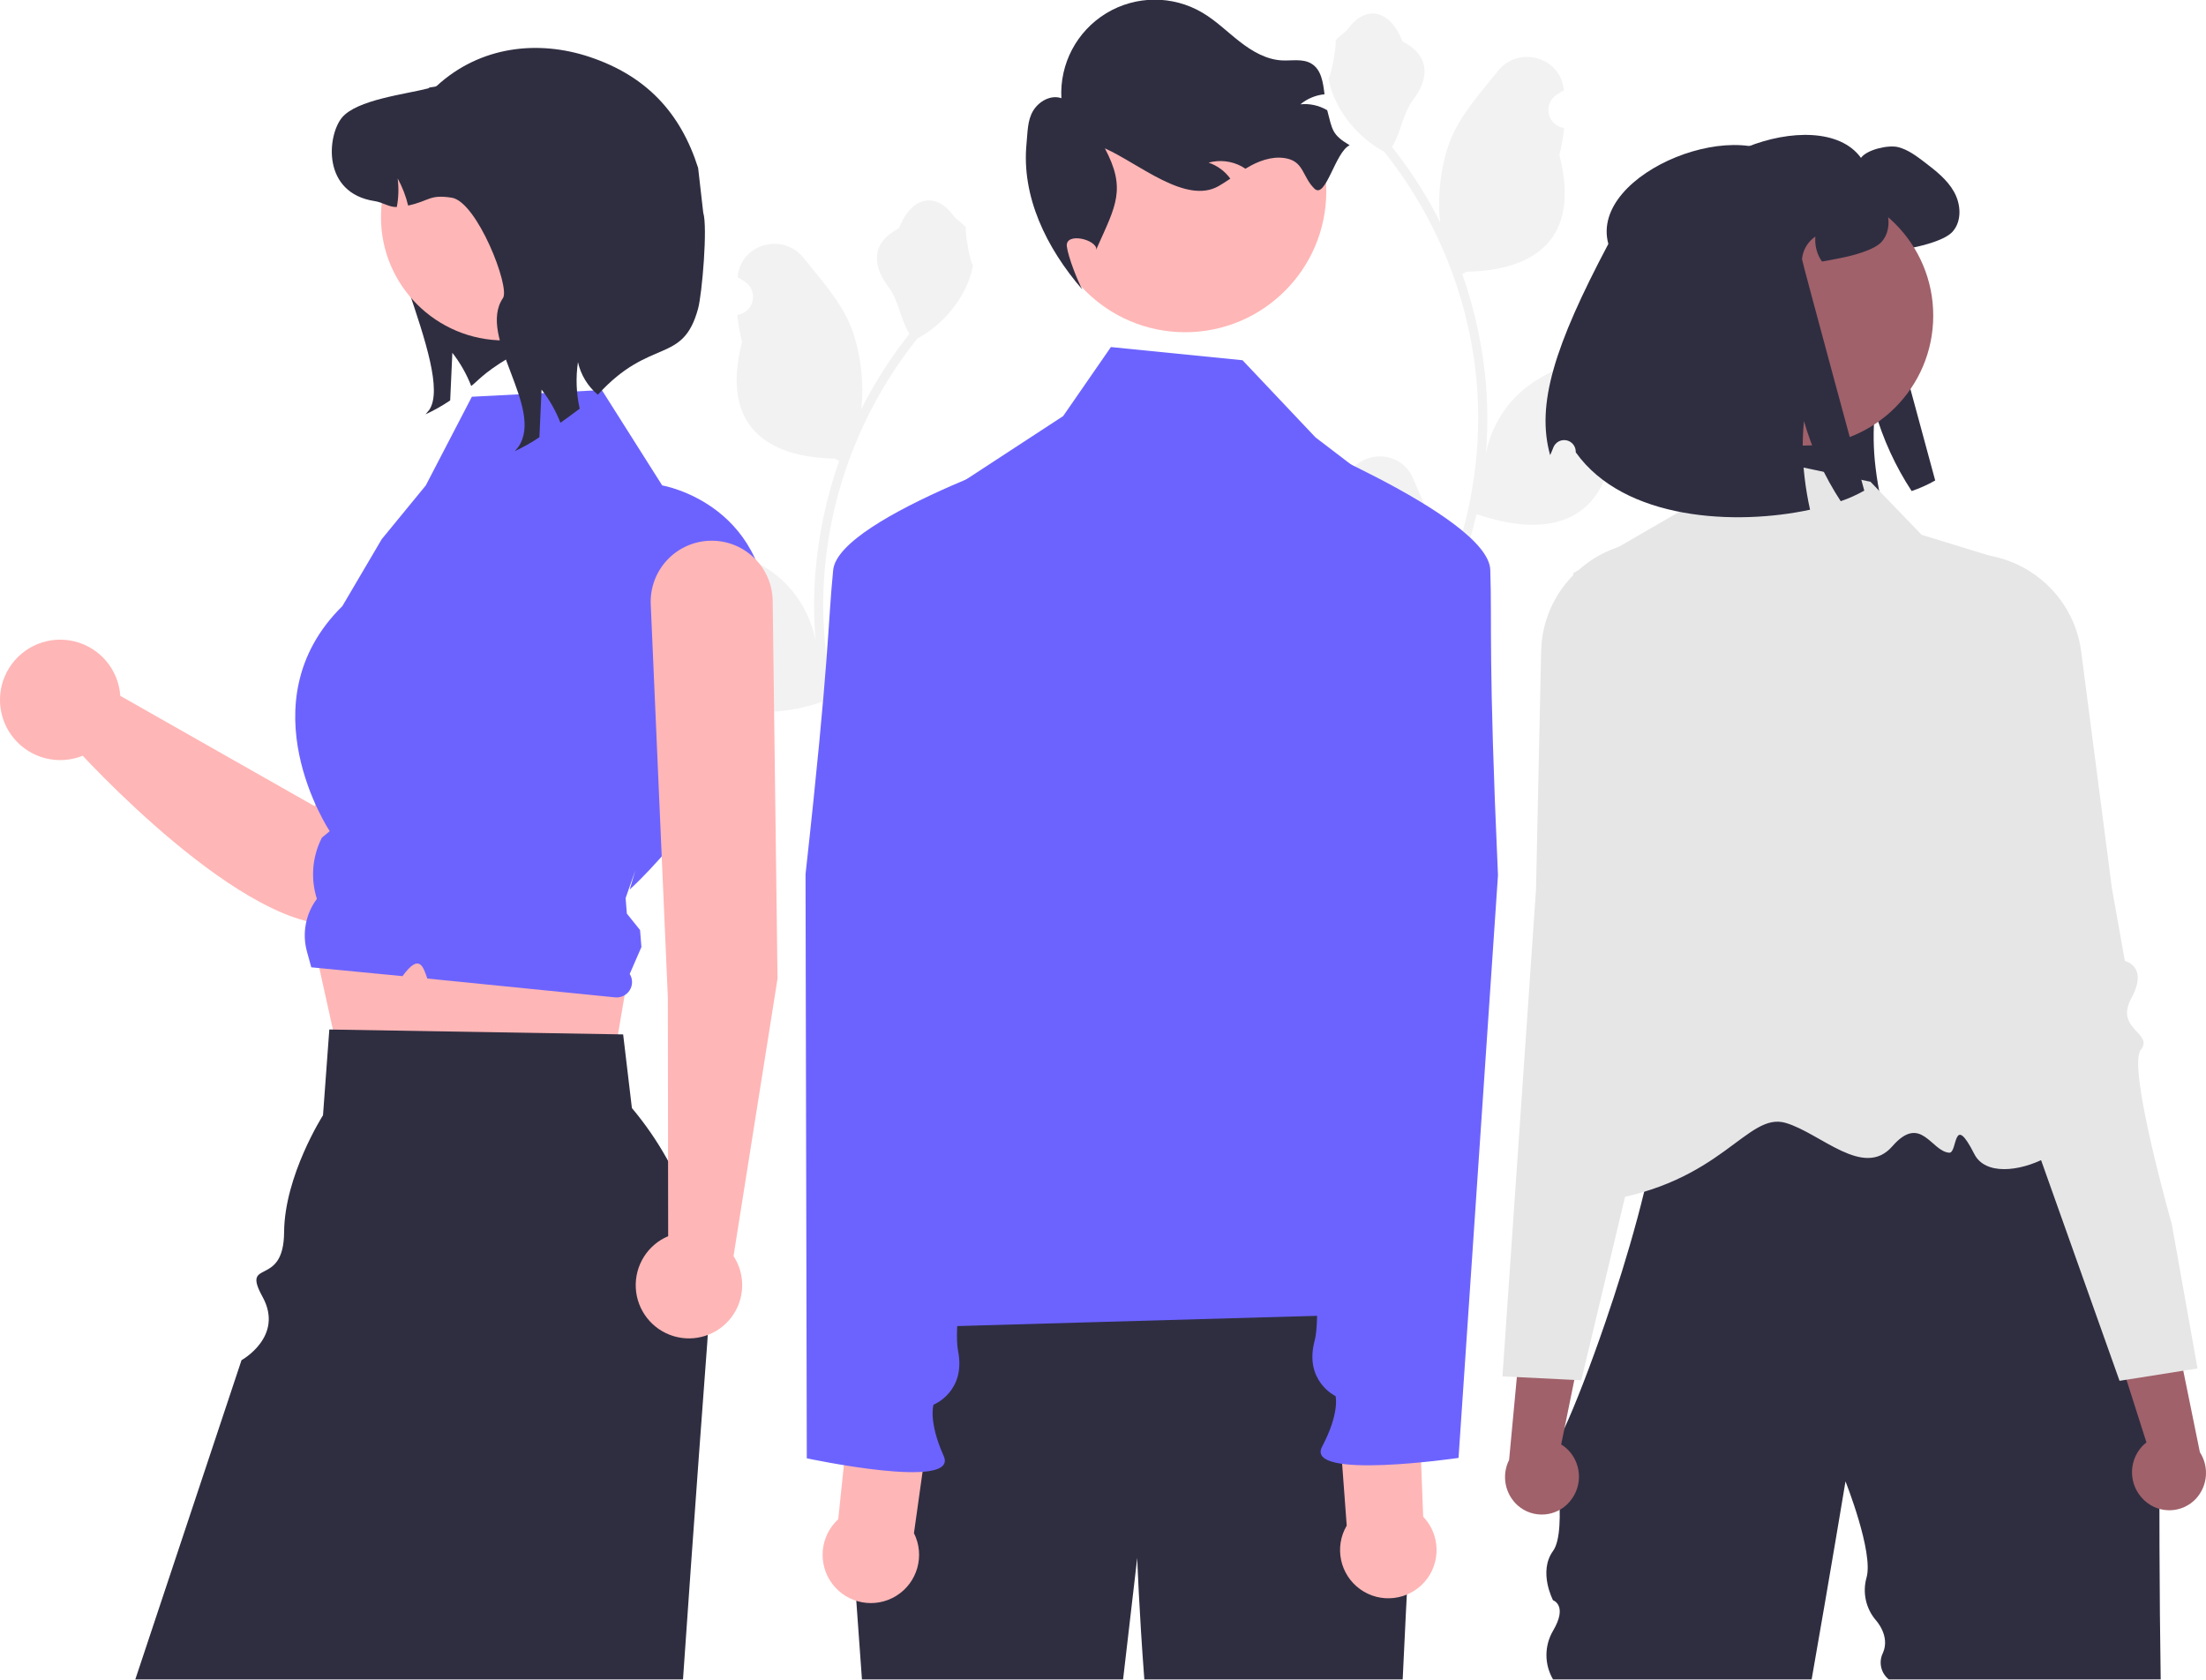
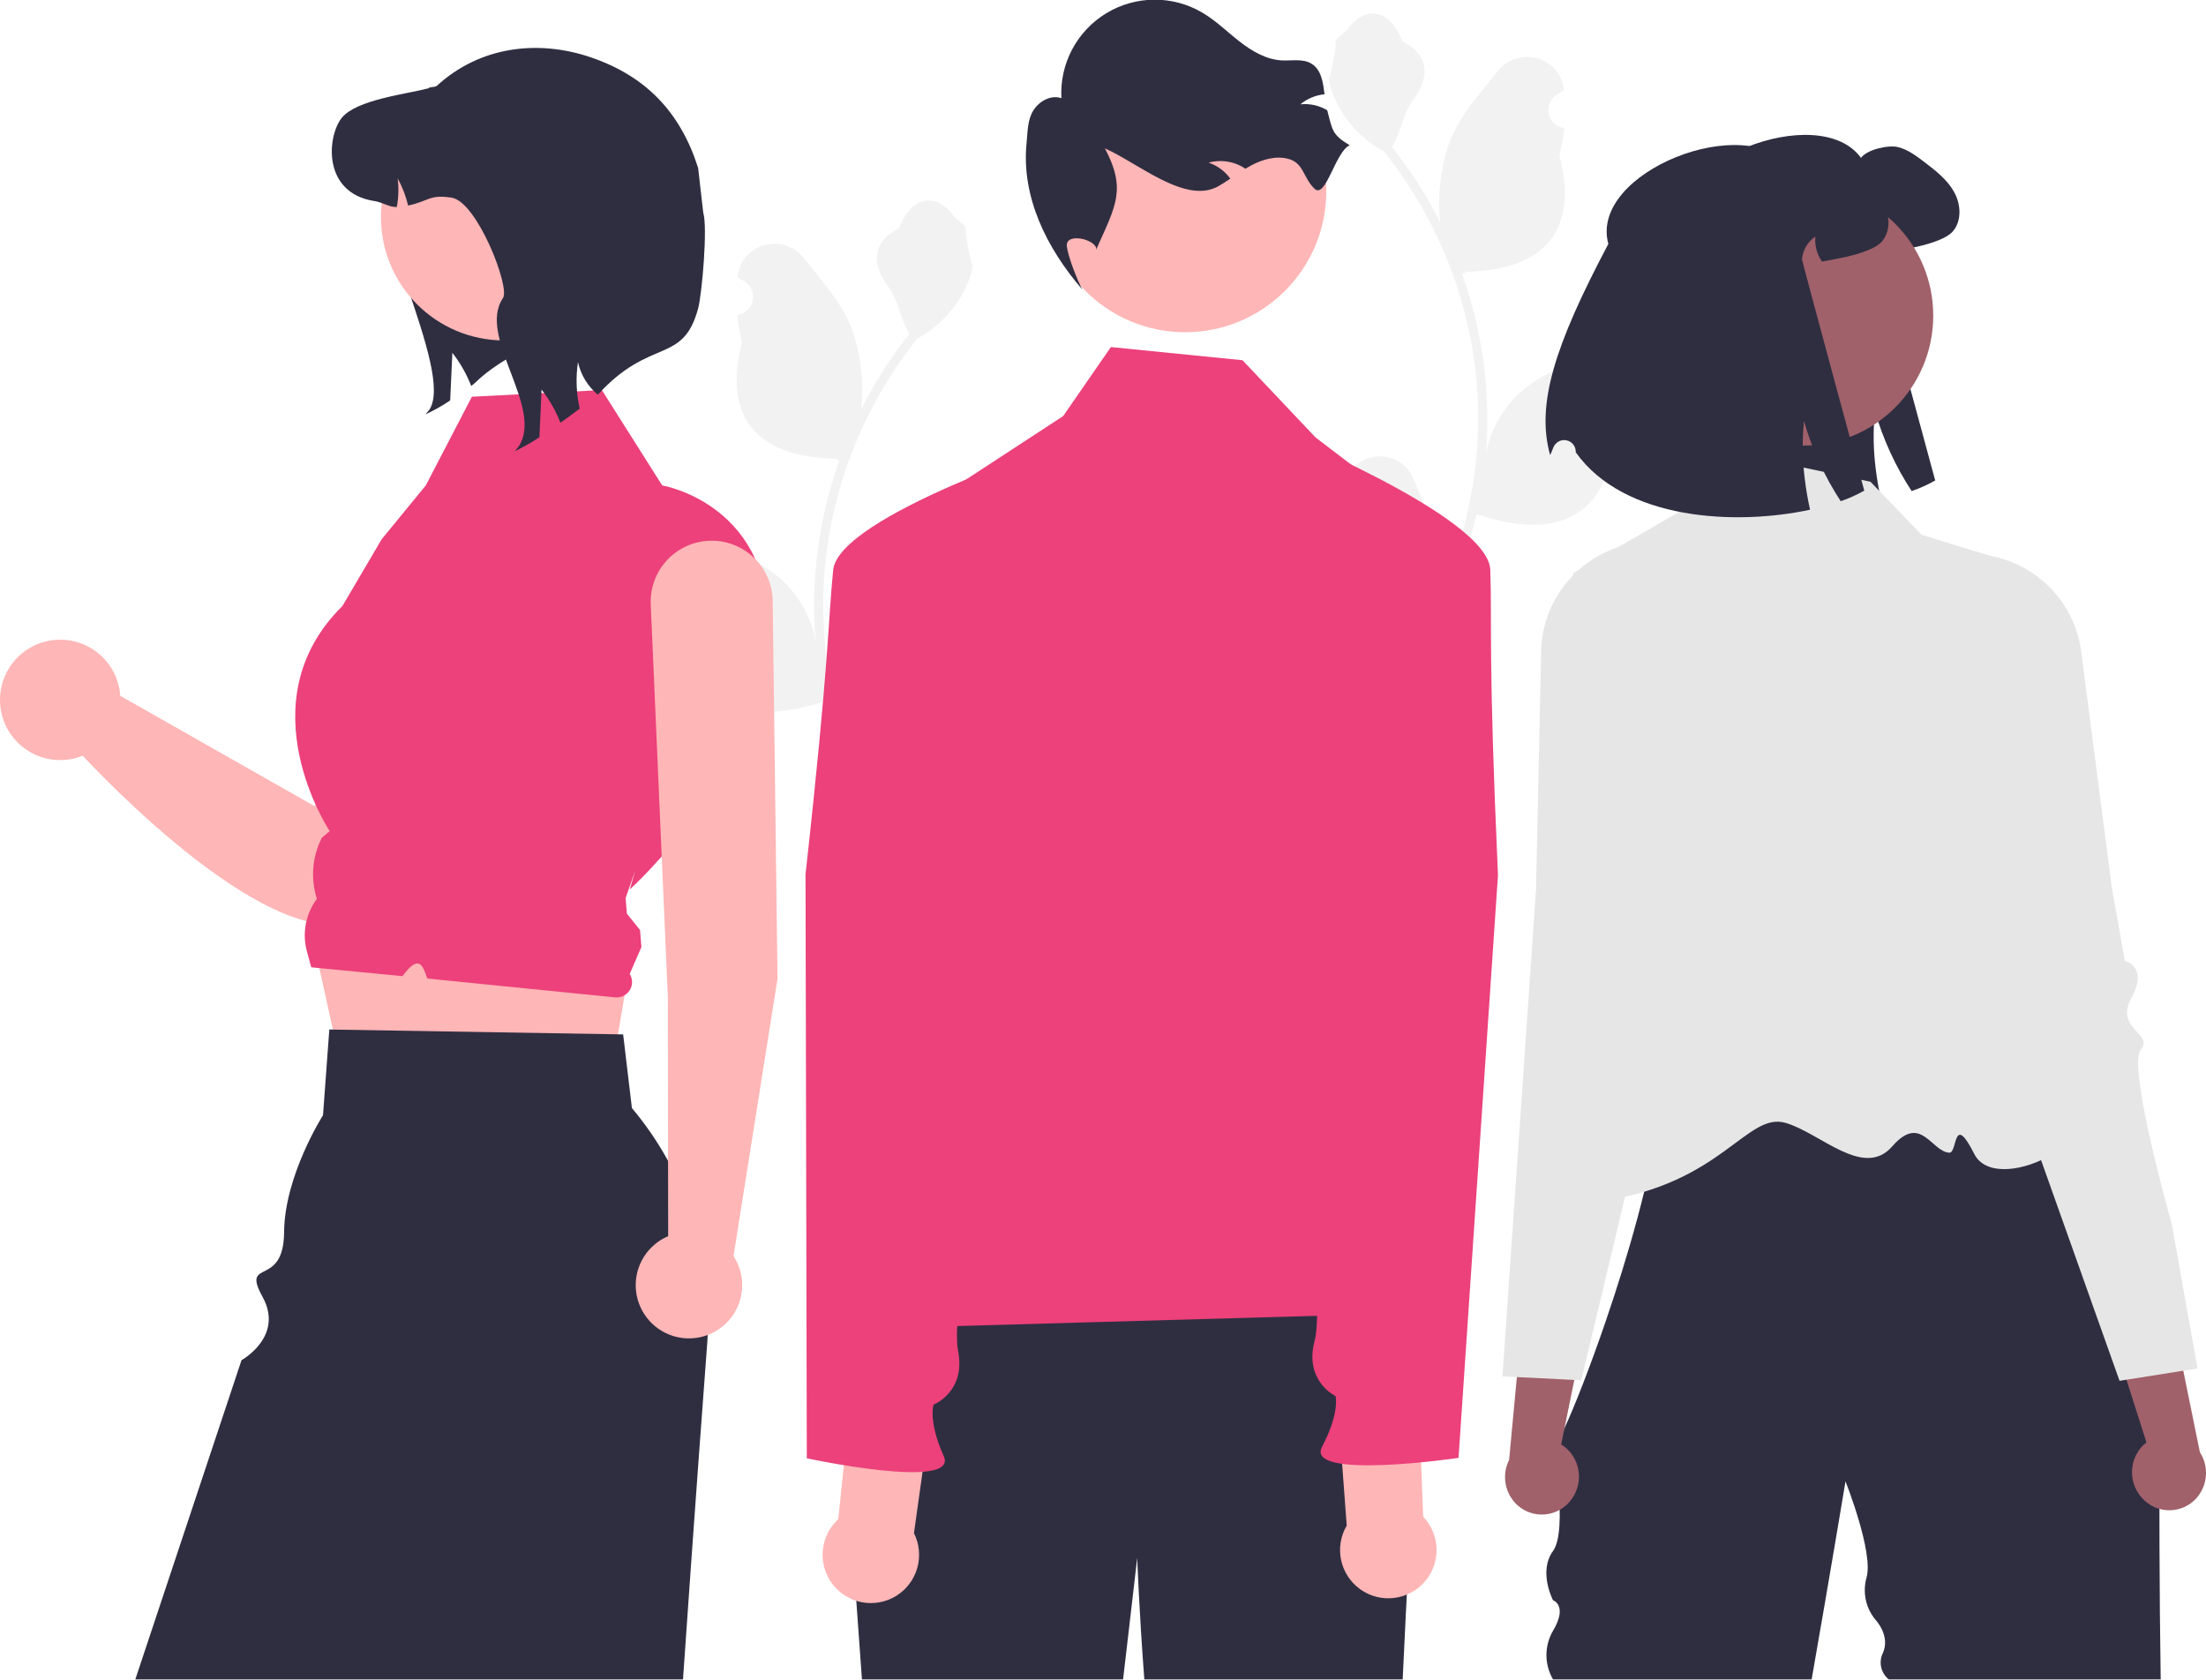
<svg xmlns="http://www.w3.org/2000/svg" data-name="Layer 1" width="838" height="638.004" viewBox="0 0 838 638.004">
  <path d="M689.135,323.255a5.09,5.09,0,0,0,3.689-8.823c-.128-.51-.22-.876-.349-1.387q.069-.167.139-.333c4.686-11.174,20.569-11.097,25.215.094,4.124,9.933,9.375,19.882,10.668,30.384a40.44,40.44,0,0,1-.71,13.908,162.132,162.132,0,0,0,14.748-67.338,156.487,156.487,0,0,0-.971-17.458q-.804-7.128-2.231-14.154a164.01,164.01,0,0,0-32.525-69.512,43.648,43.648,0,0,1-18.153-18.834,33.294,33.294,0,0,1-3.028-9.098c.884.116,3.332-13.343,2.666-14.169,1.232-1.869,3.436-2.798,4.781-4.621,6.69-9.07,15.906-7.486,20.717,4.839,10.278,5.187,10.378,13.79,4.071,22.065-4.012,5.264-4.564,12.387-8.084,18.023.362.464.739.913,1.101,1.376a165.069,165.069,0,0,1,17.229,27.295c-1.369-10.691.652-23.571,4.097-31.873,3.921-9.46,11.271-17.427,17.744-25.605,7.774-9.823,23.717-5.536,25.086,6.916q.02.181.039.362-1.442.814-2.823,1.727a6.905,6.905,0,0,0,2.784,12.565l.141.022a68.701,68.701,0,0,1-1.811,10.272c8.303,32.111-9.623,43.807-35.219,44.332-.565.29-1.116.579-1.681.855a168.487,168.487,0,0,1,9.069,42.681,159.804,159.804,0,0,1-.116,25.802l.043-.304a42.227,42.227,0,0,1,14.415-24.383c11.093-9.113,26.766-12.468,38.734-19.793,5.761-3.526,13.143,1.031,12.138,7.71q-.024.16-.049.32a46.377,46.377,0,0,0-5.201,2.506q-1.442.814-2.823,1.727a6.905,6.905,0,0,0,2.784,12.565l.141.022c.101.014.188.029.29.044a68.76,68.76,0,0,1-12.648,19.805c-5.192,28.032-27.491,30.691-51.344,22.528h-.015a168.437,168.437,0,0,1-11.315,33.032H690.148c-.145-.449-.275-.913-.406-1.362a45.926,45.926,0,0,0,11.185-.666c-2.999-3.68-5.998-7.389-8.997-11.069a2.511,2.511,0,0,1-.188-.217c-1.521-1.883-3.057-3.752-4.578-5.636l-.001-.002a67.271,67.271,0,0,1,1.971-17.137Z" transform="translate(-181 -130.9981)" fill="#f2f2f2" />
  <path d="M818.913,219.81c-7.516-27.402,53.102-50.899,69.021-28.832,2.213-3.137,10.394-5.043,14.147-4.08s6.91,3.368,9.989,5.697c4.234,3.253,8.623,6.621,11.221,11.298,2.618,4.658,3.022,11.009-.5,15.051-2.791,3.214-11.029,5.293-15.225,6.14-2.926.597-5.389,1.078-7.506,1.424a14.352,14.352,0,0,1-2.502-9.489,11.648,11.648,0,0,0-5.081,8.546c-.058.712,23.655,87.96,23.655,87.96a51.72,51.72,0,0,1-8.95,4.023,112.545,112.545,0,0,1-13.954-30.411,97.453,97.453,0,0,0,.269,21.653,119.144,119.144,0,0,0,2.04,11.991c-28.178,6.082-70.56,4.081-88.999-21.788q-.005-.161-.009-.321a4.402,4.402,0,0,0-8.503-1.535c-.447,1.141-.859,2.129-1.226,2.915C791.428,280.843,798.376,258.613,818.913,219.81Z" transform="translate(-181 -130.9981)" fill="#2f2e41" />
  <path d="M770.963,679.207v.897A3.809,3.809,0,0,1,770.963,679.207Z" transform="translate(-181 -130.9981)" fill="#2f2e41" />
  <path d="M798.558,524.133a15.324,15.324,0,0,1,2.183-.424Q799.472,523.915,798.558,524.133Z" transform="translate(-181 -130.9981)" fill="#2f2e41" />
  <path d="M797.919,524.295c.194-.054.409-.109.639-.163C798.344,524.188,798.138,524.229,797.919,524.295Z" transform="translate(-181 -130.9981)" fill="#2f2e41" />
  <path d="M1001.79,768.998H898.504a8.213,8.213,0,0,1-2.211-10.115c2.822-6.471-2.708-12.384-2.708-12.384a17.567,17.567,0,0,1-3.54-16.191c2.737-9.558-7.988-36.535-7.988-36.535s-5.781,34.834-12.865,75.225H770.963a18.259,18.259,0,0,1,0-18.489c5.724-9.706,0-11.568,0-11.568s-5.724-10.862,0-18.748,0-40.088,0-40.088c.216,1.424,1.847-1.165,4.358-6.592,3.823-8.258,9.664-23.108,15.566-40.348,4.219-12.305,8.473-25.843,12.028-39.08h.009q1.398-5.216,2.649-10.337c1.631-6.696,3.029-13.202,4.09-19.311,2.304-13.159,3.063-24.463,1.294-31.814-1.467-6.118-4.677-9.492-10.216-8.914,2.968-.492,7.317-.958,12.676-1.398.966-.078,1.967-.155,3.003-.242,39.968-3.02,125.721-4.754,125.721-4.754L968.406,564.35l33.264,59.582S1000.764,703.86,1001.79,768.998Z" transform="translate(-181 -130.9981)" fill="#2f2e41" />
  <path d="M891.547,314.02,831.033,301.183l-12.015,24.185L778.556,348.794s26.082,106.641,25.933,121.64c-.378,38.079-61.306,123.44-15.285,116.874s55.369-34.073,70.143-29.724c13.324,3.923,29.594,21.372,40.486,8.892s14.728,1.931,21.616,2.429c3.273.237,1.302-15.759,9.537.497s51.904-5.626,37.104-20.427c-24.65-24.65-29.66-206.361-29.66-206.361l-27.441-8.443Z" transform="translate(-181 -130.9981)" fill="#e6e6e6" />
  <path d="M777.411,701.296a14.526,14.526,0,0,0-1.496-20.205,13.936,13.936,0,0,0-1.866-1.351l10.118-49.656-23.39-13.999-6.506,69.522a14.486,14.486,0,0,0,3.339,17.367,13.863,13.863,0,0,0,19.556-1.386Q777.29,701.443,777.411,701.296Z" transform="translate(-181 -130.9981)" fill="#a0616a" />
  <path d="M850.037,439.552c-.147-1.596-2.183-2.321-5.005-3.322a30.95,30.95,0,0,1-7.999-3.788c-6.247-4.513-3.788-9.233-.388-15.756.664-1.268,1.355-2.589,2.002-3.961,1.924-4.064-1.139-20.83-9.121-49.84-2.459-8.931-2.451-15.238-4.15-19.423-1.691-4.185-5.082-6.247-14.324-6.679a42.251,42.251,0,0,0-30.416,10.812c-.224.198-.457.414-.682.621q-.634.595-1.243,1.217a42.22,42.22,0,0,0-12.27,29.027l-.043,1.855-1.907,88.634-5.358,77.78-7.386,107.143,5.471.268L779.048,655.228l2.649.129,6.282-26.352,7.559-31.711,2.778-11.649,8.62-36.137,4.021-16.886,2.459-10.311L814.417,518.1l4.884-20.467c.112-.431,11.347-44.757,24.299-52.169C848.432,442.702,850.175,441.097,850.037,439.552Z" transform="translate(-181 -130.9981)" fill="#e6e6e6" />
  <path d="M995.355,700.768a14.526,14.526,0,0,1-.683-20.249,13.934,13.934,0,0,1,1.71-1.544L980.99,630.692l21.752-16.43,13.935,68.421a14.486,14.486,0,0,1-1.454,17.625,13.863,13.863,0,0,1-19.592.723Q995.491,700.901,995.355,700.768Z" transform="translate(-181 -130.9981)" fill="#a0616a" />
  <path d="M1005.996,596S989.031,536.312,994.205,529.85s-10.106-7.723-3.522-19.757-2.504-14.047-2.504-14.047l-4.932-27.669-8.817-67.961-.267-2.021-2.564-19.772a42.341,42.341,0,0,0-16.696-28.617c-.233-.178-.471-.35-.709-.521q-1.628-1.172-3.327-2.172a42.263,42.263,0,0,0-28.106-5.339c-18.286,2.848-12.595,9.667-15.56,27.935-4.819,29.703-6.07,46.697-3.72,50.536.792,1.293,1.624,2.53,2.417,3.717,4.083,6.129,7.034,10.551,1.305,15.718a31.251,31.251,0,0,1-7.544,4.616c-2.693,1.304-4.643,2.24-4.616,3.843.03,1.553,1.934,2.955,7.031,5.179,6.177,2.703,12.811,12.923,18.245,23.363a257.88,257.88,0,0,1,11.518,25.899L978.54,634.137l7.618,21.422,2.628-.416,21.58-3.421,5.412-.857Z" transform="translate(-181 -130.9981)" fill="#e6e6e6" />
  <circle cx="685.016" cy="119.908" r="49.37" fill="#a0616a" />
  <path d="M791.967,223.66c-7.516-27.402,53.102-50.899,69.021-28.832,2.213-3.137,10.394-5.043,14.147-4.08s6.91,3.368,9.989,5.697c4.234,3.253,8.623,6.621,11.221,11.298,2.618,4.658,3.022,11.009-.5,15.051-2.791,3.214-11.029,5.293-15.225,6.14-2.926.597-5.389,1.078-7.506,1.424a14.352,14.352,0,0,1-2.502-9.489,11.648,11.648,0,0,0-5.081,8.546c-.058.712,23.655,87.96,23.655,87.96a51.72,51.72,0,0,1-8.95,4.023,112.545,112.545,0,0,1-13.954-30.411,97.453,97.453,0,0,0,.269,21.653,119.142,119.142,0,0,0,2.04,11.991c-28.178,6.082-70.56,4.081-88.999-21.788q-.005-.161-.009-.321a4.402,4.402,0,0,0-8.503-1.535c-.447,1.141-.859,2.129-1.226,2.915C764.482,284.693,771.43,262.462,791.967,223.66Z" transform="translate(-181 -130.9981)" fill="#2f2e41" />
  <path d="M810.435,197.849" transform="translate(-181 -130.9981)" fill="#2f2e41" />
  <path d="M547.121,394.255a5.09,5.09,0,0,1-3.689-8.823c.128-.51.22-.876.349-1.387q-.069-.167-.139-.333c-4.686-11.174-20.569-11.097-25.215.094-4.124,9.933-9.375,19.882-10.668,30.384a40.44,40.44,0,0,0,.71,13.908A162.132,162.132,0,0,1,493.721,360.76a156.49,156.49,0,0,1,.971-17.458q.804-7.128,2.231-14.154a164.01,164.01,0,0,1,32.525-69.512,43.648,43.648,0,0,0,18.153-18.834,33.295,33.295,0,0,0,3.028-9.098c-.884.116-3.332-13.343-2.666-14.169-1.232-1.869-3.436-2.798-4.781-4.621-6.69-9.07-15.906-7.486-20.717,4.839-10.278,5.187-10.378,13.79-4.071,22.065,4.012,5.264,4.564,12.387,8.084,18.023-.362.464-.739.913-1.101,1.376a165.069,165.069,0,0,0-17.229,27.295c1.369-10.691-.652-23.571-4.097-31.873-3.921-9.46-11.271-17.427-17.744-25.605-7.774-9.823-23.717-5.536-25.086,6.916q-.02.181-.039.362,1.442.814,2.823,1.727a6.905,6.905,0,0,1-2.784,12.565l-.141.022a68.7,68.7,0,0,0,1.811,10.272c-8.303,32.111,9.623,43.807,35.219,44.332.565.29,1.116.579,1.681.855a168.487,168.487,0,0,0-9.069,42.681,159.804,159.804,0,0,0,.116,25.802l-.043-.304A42.227,42.227,0,0,0,476.379,349.88c-11.093-9.113-26.766-12.468-38.734-19.793-5.761-3.526-13.143,1.031-12.138,7.71q.024.16.049.32a46.378,46.378,0,0,1,5.201,2.506q1.442.814,2.823,1.727a6.905,6.905,0,0,1-2.784,12.565l-.141.022c-.101.014-.188.029-.29.044A68.76,68.76,0,0,0,443.014,374.784c5.192,28.032,27.491,30.691,51.344,22.528h.015a168.437,168.437,0,0,0,11.315,33.032H546.108c.145-.449.275-.913.406-1.362a45.926,45.926,0,0,1-11.185-.666c2.999-3.68,5.998-7.389,8.997-11.069a2.513,2.513,0,0,0,.188-.217c1.521-1.883,3.057-3.752,4.578-5.636l.001-.002a67.271,67.271,0,0,0-1.971-17.137Z" transform="translate(-181 -130.9981)" fill="#f2f2f2" />
  <path d="M358.516,190.979c-.917,2.138-29.204,1.909-30.5,3.812-9.989,14.697,26.018,77.23,16.03,91.946l-1.392,1.658a65.757,65.757,0,0,0,9.36-5.28c.267-6.024.534-12.066.82-18.09a49.721,49.721,0,0,1,7.167,12.6c2.326-1.639,4.233-4.678,14.201-10.656A62.515,62.515,0,0,1,388.017,255.598Z" transform="translate(-181 -130.9981)" fill="#2f2e41" />
  <path d="M379.057,311.43a23.428,23.428,0,0,0-35.493,13.858L300.578,437.291,226.69,395.343a22.875,22.875,0,1,0-14.272,22.752c15.56,16.607,83.019,84.696,110.946,58.092,23.474-22.362,57.351-109.029,65.505-138.957A23.43,23.43,0,0,0,379.057,311.43Z" transform="translate(-181 -130.9981)" fill="#ffb6b6" />
  <polygon points="117.341 349.883 130.906 411.195 230.098 420.167 239.214 366.781 117.341 349.883" fill="#ffb6b6" />
  <path d="M449.858,638.108c-.045.879-.1,1.749-.163,2.628-.951,12.704-2.039,27.356-3.217,43.413-1.858,25.48-3.933,54.495-6.026,84.85H232.397l40.35-121.282s16.293-8.97,7.998-24.039,8.026-3.061,8.178-24.581,14.777-44.415,14.777-44.415l2.401-32.584,1.368.027,108.273,1.803,1.975.036,3.325,27.972A123.668,123.668,0,0,1,449.858,638.108Z" transform="translate(-181 -130.9981)" fill="#2f2e41" />
-   <path d="M360.25,281.716l49.373-2.543,22.932,36.236s43.148,7.214,40.157,58.058-52.498,95.46-52.498,95.46l2.116-7.255-3.675,10.502.471,5.897,5.014,6.245.516,6.458-4.442,10.219v0a5.839,5.839,0,0,1-5.536,8.9l-71.34-7.149c-1.624-4.468-2.927-9.814-9.438-.914l-6.72-.651-27.936-2.707-1.644-5.99a23.205,23.205,0,0,1,3.775-20.015v0a30.607,30.607,0,0,1,1.771-22.981l.134-.268,2.967-2.473s-32.457-48.762,4.803-85.488l14.954-25.422,16.732-20.414Z" transform="translate(-181 -130.9981)" fill="#6c63ff" />
+   <path d="M360.25,281.716l49.373-2.543,22.932,36.236s43.148,7.214,40.157,58.058-52.498,95.46-52.498,95.46l2.116-7.255-3.675,10.502.471,5.897,5.014,6.245.516,6.458-4.442,10.219v0a5.839,5.839,0,0,1-5.536,8.9l-71.34-7.149c-1.624-4.468-2.927-9.814-9.438-.914l-6.72-.651-27.936-2.707-1.644-5.99a23.205,23.205,0,0,1,3.775-20.015v0a30.607,30.607,0,0,1,1.771-22.981l.134-.268,2.967-2.473s-32.457-48.762,4.803-85.488l14.954-25.422,16.732-20.414Z" transform="translate(-181 -130.9981)" fill="#ec417a" />
  <circle cx="191.538" cy="82.509" r="46.819" fill="#ffb6b6" />
  <path d="M408.097,280.953a22.548,22.548,0,0,1-7.549-12.391,48.446,48.446,0,0,0,.667,17.69c-2.535,1.906-4.994,3.717-7.32,5.357a49.721,49.721,0,0,0-7.167-12.6c-.286,6.024-.553,12.066-.82,18.09a65.755,65.755,0,0,1-9.36,5.28l1.392-1.658c9.989-14.716-15.86-41.804-5.871-56.501,2.802-4.118-9.855-36.657-19.501-38.125-8.578-1.296-8.216,1.182-16.527,2.993a41.589,41.589,0,0,0-3.984-10.313,34.075,34.075,0,0,1-.324,10.866c-2.955.114-5.279-1.768-8.426-2.249-20.073-3.069-18.033-24.781-12.448-31.663,5.604-6.862,24.209-8.921,32.787-11.152.782-.762,2.554-.286,3.336-1.01,16.439-15.045,38.426-17.537,58.212-10.868,21.1,7.111,34.256,20.875,41.008,42.092l1.937,16.98c1.737,5.46-.448,30.862-1.937,36.395C440.417,269.672,428.096,258.936,408.097,280.953Z" transform="translate(-181 -130.9981)" fill="#2f2e41" />
  <path d="M476.363,502.769l-1.843-143.553a23.173,23.173,0,0,0-23.17-22.807h-0a23.173,23.173,0,0,0-23.14,24.402l6.486,149.058.123,90.739a20.222,20.222,0,1,0,24.827,7.561Z" transform="translate(-181 -130.9981)" fill="#ffb6b6" />
  <path d="M718,688.492s-2.85,51.27-4.16,80.51H615.7c-2.02-26.61-2.7-46.16-2.7-46.16l-5.37,46.16h-99.2l-6.15-85.49,29.72-73.67s161.06-11.17,176,3C722.93,627.002,718,688.492,718,688.492Z" transform="translate(-181 -130.9981)" fill="#2f2e41" />
  <circle cx="450.216" cy="72.599" r="53.607" fill="#ffb6b6" />
  <path d="M693.7,186.178c-5.506,2.511-9.074,20.694-13.402,16.467s-4.039-9.729-9.874-11.289c-4.712-1.265-9.783.181-14.08,2.461-.767.402-1.511.84-2.236,1.275-.479-.32-.955-.621-1.466-.898a17.033,17.033,0,0,0-12.537-1.41,16.713,16.713,0,0,1,8.259,6.087c-1.438.964-2.895,1.93-4.386,2.787-12.45,7.185-30.166-8.438-43.271-14.307,8.209,15.404,4.167,21.784-2.961,37.715l-.246.907c.405-3.993-11.95-6.968-11.234-1.348.509,3.991,3.962,12.861,5.897,16.384-13.778-15.932-23.194-35.428-21.207-55.54.432-4.225.302-8.683,2.481-12.35,2.181-3.648,6.729-6.208,10.753-4.817a35.542,35.542,0,0,1,53.507-32.524c5.145,3.019,9.44,7.288,14.155,10.971,4.715,3.683,10.151,6.893,16.13,7.197,3.793.183,7.921-.743,11.18,1.221,3.775,2.28,4.421,7.052,4.988,11.645a17.014,17.014,0,0,0-9.167,3.815,16.648,16.648,0,0,1,10.022,2.15,1.036,1.036,0,0,1,.164.093C687.164,180.461,686.96,182.144,693.7,186.178Z" transform="translate(-181 -130.9981)" fill="#2f2e41" />
-   <path d="M508.668,635.777c45.651-53.435,30.231-121.4,12.113-190.008l3.448-101.354a31.004,31.004,0,0,1,14.029-24.902L584.861,289.068,603,262.842l50,5,27.726,29.322,30.691,23.43a50.843,50.843,0,0,1,18.792,51.39L700.839,504.804s12.284,68.855,4.789,76.46-26.808.004-11.493,8.54c18.38,10.245,35.092,8.354,25.791,17.655s2.47,22.232,2.47,22.232Z" transform="translate(-181 -130.9981)" fill="#6c63ff" />
+   <path d="M508.668,635.777c45.651-53.435,30.231-121.4,12.113-190.008l3.448-101.354a31.004,31.004,0,0,1,14.029-24.902L584.861,289.068,603,262.842l50,5,27.726,29.322,30.691,23.43a50.843,50.843,0,0,1,18.792,51.39L700.839,504.804s12.284,68.855,4.789,76.46-26.808.004-11.493,8.54c18.38,10.245,35.092,8.354,25.791,17.655s2.47,22.232,2.47,22.232Z" transform="translate(-181 -130.9981)" fill="#ec417a" />
  <path d="M528.186,713.436l7.611-54.221-30.367-8.669-6.007,57.612a18.329,18.329,0,1,0,28.763,5.278Z" transform="translate(-181 -130.9981)" fill="#ffb6b6" />
-   <path d="M586,298.842s-86.438,28.133-88.499,48.717S496.123,380.745,487,463.115l.481,221.883s57.952,12.408,52.008-.859-3.869-19.507-3.869-19.507,12.425-4.903,9.315-20.479,12.487-92.768,12.487-92.768L567.266,412.946Z" transform="translate(-181 -130.9981)" fill="#6c63ff" />
+   <path d="M586,298.842s-86.438,28.133-88.499,48.717S496.123,380.745,487,463.115l.481,221.883s57.952,12.408,52.008-.859-3.869-19.507-3.869-19.507,12.425-4.903,9.315-20.479,12.487-92.768,12.487-92.768L567.266,412.946Z" transform="translate(-181 -130.9981)" fill="#ec417a" />
  <path d="M692.581,710.565l-4.05-54.602,30.869-6.666,2.228,57.881a18.329,18.329,0,1,1-29.047,3.387Z" transform="translate(-181 -130.9981)" fill="#ffb6b6" />
-   <path d="M661.99,293.078s84.415,33.723,85.126,54.398-.795,33.205,2.925,115.995l-14.983,221.377s-58.639,8.593-51.841-4.256,5.136-19.213,5.136-19.213-12.078-5.705-7.956-21.045S674,546.949,674,546.949l-.774-138.786Z" transform="translate(-181 -130.9981)" fill="#6c63ff" />
+   <path d="M661.99,293.078s84.415,33.723,85.126,54.398-.795,33.205,2.925,115.995l-14.983,221.377s-58.639,8.593-51.841-4.256,5.136-19.213,5.136-19.213-12.078-5.705-7.956-21.045S674,546.949,674,546.949l-.774-138.786Z" transform="translate(-181 -130.9981)" fill="#ec417a" />
</svg>
